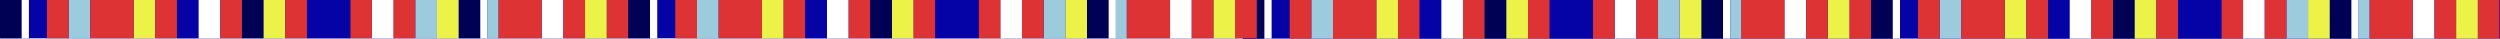
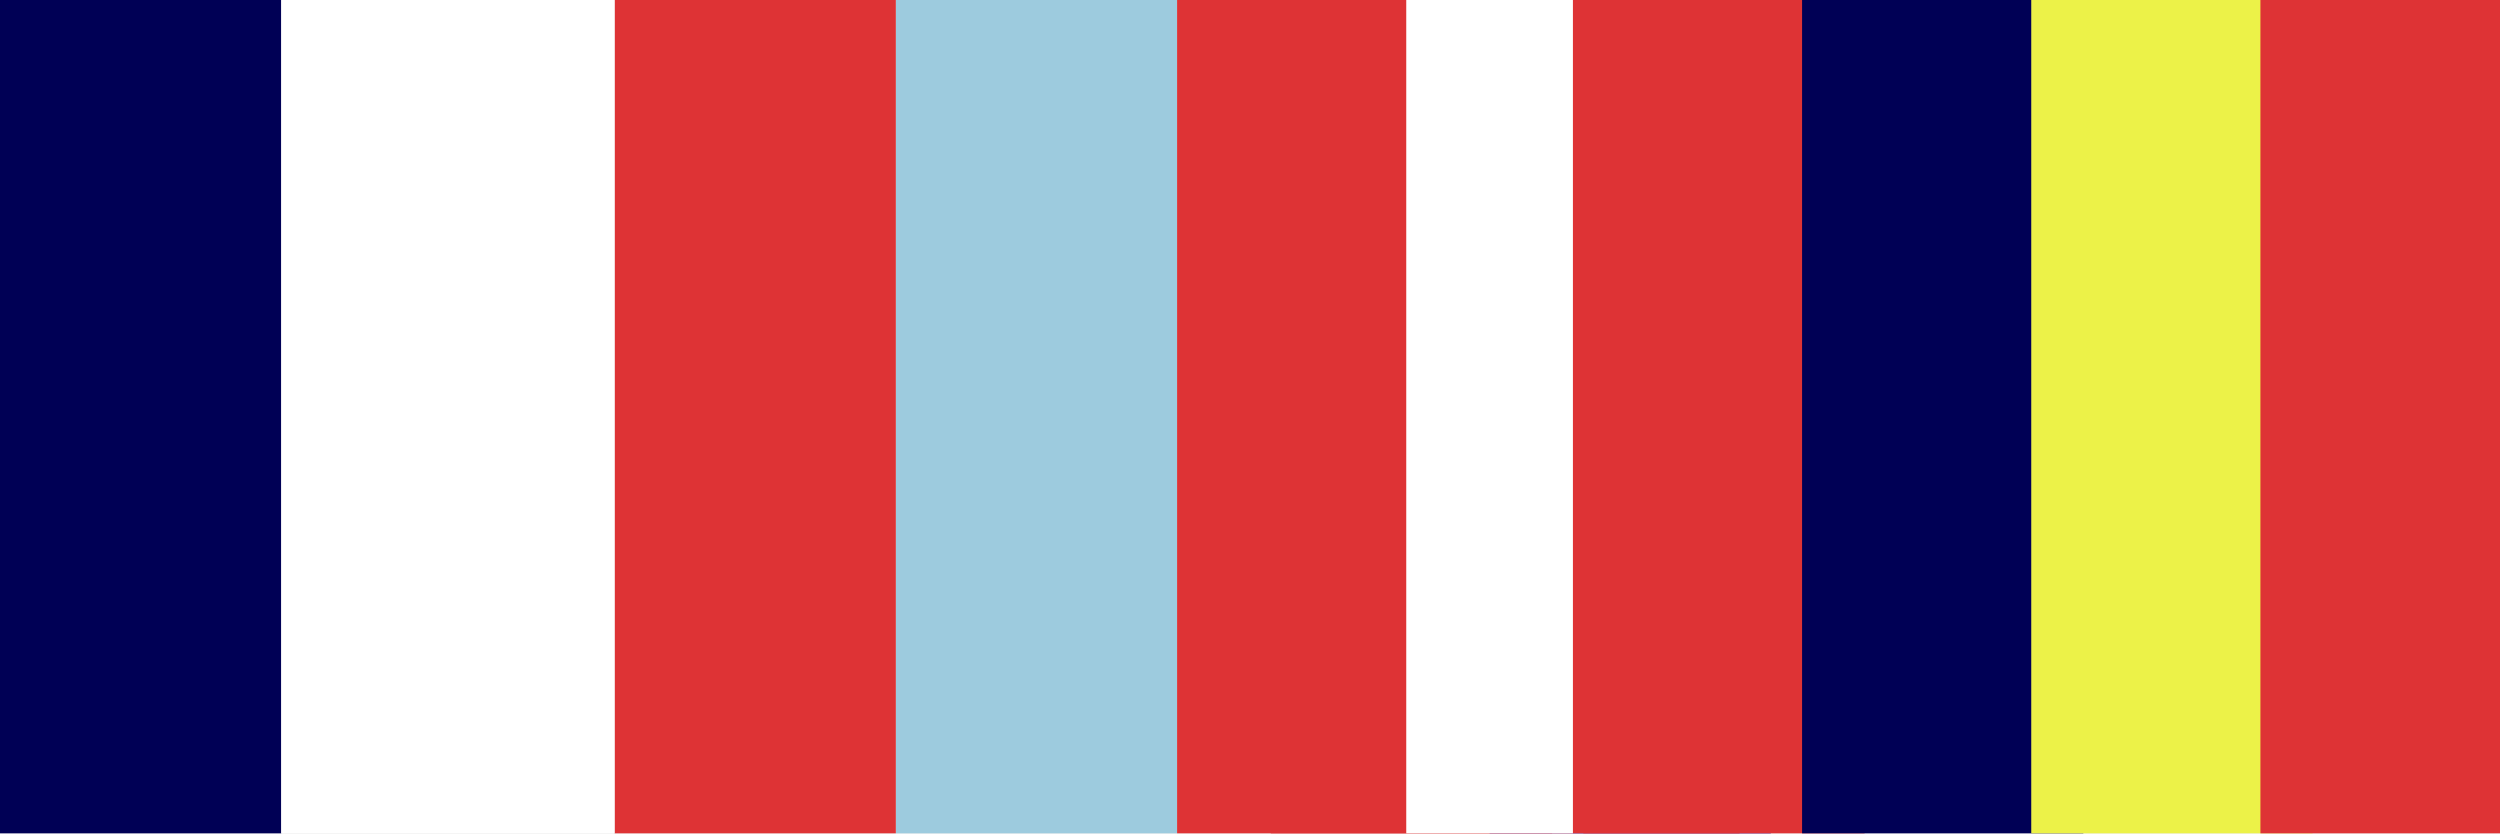
- <svg xmlns="http://www.w3.org/2000/svg" width="754.388" height="11.638" viewBox="0 0 754.388 11.638">
-   <g id="Group_363" data-name="Group 363" transform="translate(-547.612 -1817)">
-     <g id="Group_286" data-name="Group 286" transform="translate(922.612 1817)">
-       <rect id="Rectangle_108" data-name="Rectangle 108" width="379.306" height="11.638" transform="translate(0.083)" fill="#0603a6" />
-       <g id="Group_280" data-name="Group 280" style="isolation: isolate">
-         <path id="Path_1141" data-name="Path 1141" d="M43.306-38.362H36.767V-50h6.539Z" transform="translate(75.475 50)" fill="#fff" />
-         <path id="Path_1142" data-name="Path 1142" d="M0-38.362H6.539V-50H0Z" transform="translate(0 50)" fill="#005" />
-         <path id="Path_1143" data-name="Path 1143" d="M51.873-38.362H45.334V-50h6.539Z" transform="translate(93.062 50)" fill="#005" />
-         <path id="Path_1144" data-name="Path 1144" d="M6.782-38.362h6.539V-50H6.782Z" transform="translate(13.922 50)" fill="#9dcbde" />
-         <path id="Path_1145" data-name="Path 1145" d="M60.083-38.362H53.544V-50h6.539Z" transform="translate(109.915 50)" fill="#fff" />
-         <path id="Path_1146" data-name="Path 1146" d="M13.208-38.362h6.539V-50H13.208Z" transform="translate(27.113 50)" fill="#ecf248" />
-         <path id="Path_1147" data-name="Path 1147" d="M49.731-38.362H43.192V-50h6.539Z" transform="translate(88.665 50)" fill="#ecf248" />
-         <path id="Path_1148" data-name="Path 1148" d="M15.349-38.362h6.539V-50H15.349Z" transform="translate(31.508 50)" fill="#de3335" />
-         <path id="Path_1149" data-name="Path 1149" d="M47.589-38.362H41.05V-50h6.539Z" transform="translate(84.267 50)" fill="#9dcbde" />
-         <path id="Path_1150" data-name="Path 1150" d="M17.491-38.362H24.03V-50H17.491Z" transform="translate(35.906 50)" fill="#0603a6" />
-         <path id="Path_1151" data-name="Path 1151" d="M45.447-38.362H38.908V-50h6.539Z" transform="translate(79.87 50)" fill="#de3335" />
-         <path id="Path_1152" data-name="Path 1152" d="M19.633-38.362h6.539V-50H19.633Z" transform="translate(40.303 50)" fill="#fff" />
-         <path id="Path_1153" data-name="Path 1153" d="M21.775-38.362h6.539V-50H21.775Z" transform="translate(44.7 50)" fill="#de3335" />
-         <path id="Path_1154" data-name="Path 1154" d="M23.916-38.362h6.539V-50H23.916Z" transform="translate(49.095 50)" fill="#005" />
-         <path id="Path_1155" data-name="Path 1155" d="M66.508-38.362H59.969V-50h6.539Z" transform="translate(123.104 50)" fill="#de3335" />
-         <path id="Path_1156" data-name="Path 1156" d="M26.058-38.362H32.6V-50H26.058Z" transform="translate(53.492 50)" fill="#ecf248" />
-         <path id="Path_1157" data-name="Path 1157" d="M64.366-38.362H57.827V-50h6.539Z" transform="translate(118.707 50)" fill="#ecf248" />
-         <path id="Path_1158" data-name="Path 1158" d="M28.2-38.362h6.539V-50H28.2Z" transform="translate(57.889 50)" fill="#de3335" />
-         <path id="Path_1159" data-name="Path 1159" d="M34.625-38.362h6.539V-50H34.625Z" transform="translate(71.078 50)" fill="#de3335" />
-         <path id="Path_1160" data-name="Path 1160" d="M4.64-38.362h6.539V-50H4.64Z" transform="translate(9.525 50)" fill="#de3335" />
-         <path id="Path_1161" data-name="Path 1161" d="M62.225-38.362H55.686V-50h6.539Z" transform="translate(114.312 50)" fill="#de3335" />
-         <path id="Path_1162" data-name="Path 1162" d="M8.924-38.362H22V-50H8.924Z" transform="translate(18.319 50)" fill="#de3335" />
-         <path id="Path_1163" data-name="Path 1163" d="M30.342-38.362H43.42V-50H30.342Z" transform="translate(62.286 50)" fill="#0603a6" />
-         <path id="Path_1164" data-name="Path 1164" d="M62.338-38.362H49.26V-50H62.338Z" transform="translate(101.121 50)" fill="#de3335" />
-         <path id="Path_1165" data-name="Path 1165" d="M2.142-38.362h2.18V-50H2.142Z" transform="translate(4.397 50)" fill="#fff" />
-         <path id="Path_1166" data-name="Path 1166" d="M49.656-38.362h-2.18V-50h2.18Z" transform="translate(97.459 50)" fill="#fff" />
-         <path id="Path_1167" data-name="Path 1167" d="M51.46-38.362H48.19V-50h3.27Z" transform="translate(98.924 50)" fill="#9dcbde" />
-         <path id="Path_1168" data-name="Path 1168" d="M105.417-38.362H98.878V-50h6.539Z" transform="translate(202.977 50)" fill="#fff" />
-         <path id="Path_1169" data-name="Path 1169" d="M62.111-38.362H68.65V-50H62.111Z" transform="translate(127.502 50)" fill="#005" />
-         <path id="Path_1170" data-name="Path 1170" d="M113.984-38.362h-6.539V-50h6.539Z" transform="translate(220.563 50)" fill="#005" />
-         <path id="Path_1171" data-name="Path 1171" d="M68.893-38.362h6.539V-50H68.893Z" transform="translate(141.424 50)" fill="#9dcbde" />
-         <path id="Path_1172" data-name="Path 1172" d="M122.194-38.362h-6.539V-50h6.539Z" transform="translate(237.417 50)" fill="#fff" />
-         <path id="Path_1173" data-name="Path 1173" d="M75.319-38.362h6.539V-50H75.319Z" transform="translate(154.615 50)" fill="#ecf248" />
-         <path id="Path_1174" data-name="Path 1174" d="M111.842-38.362H105.3V-50h6.539Z" transform="translate(216.166 50)" fill="#ecf248" />
-         <path id="Path_1175" data-name="Path 1175" d="M77.46-38.362H84V-50H77.46Z" transform="translate(159.01 50)" fill="#de3335" />
-         <path id="Path_1176" data-name="Path 1176" d="M109.7-38.362h-6.539V-50H109.7Z" transform="translate(211.769 50)" fill="#9dcbde" />
-         <path id="Path_1177" data-name="Path 1177" d="M79.6-38.362h6.539V-50H79.6Z" transform="translate(163.407 50)" fill="#0603a6" />
-         <path id="Path_1178" data-name="Path 1178" d="M107.559-38.362H101.02V-50h6.539Z" transform="translate(207.374 50)" fill="#de3335" />
-         <path id="Path_1179" data-name="Path 1179" d="M81.744-38.362h6.539V-50H81.744Z" transform="translate(167.804 50)" fill="#fff" />
-         <path id="Path_1180" data-name="Path 1180" d="M83.886-38.362h6.539V-50H83.886Z" transform="translate(172.201 50)" fill="#de3335" />
-         <path id="Path_1181" data-name="Path 1181" d="M86.027-38.362h6.539V-50H86.027Z" transform="translate(176.596 50)" fill="#005" />
-         <path id="Path_1182" data-name="Path 1182" d="M128.619-38.362H122.08V-50h6.539Z" transform="translate(250.606 50)" fill="#de3335" />
-         <path id="Path_1183" data-name="Path 1183" d="M88.169-38.362h6.539V-50H88.169Z" transform="translate(180.993 50)" fill="#ecf248" />
-         <path id="Path_1184" data-name="Path 1184" d="M126.477-38.362h-6.539V-50h6.539Z" transform="translate(246.209 50)" fill="#ecf248" />
-         <path id="Path_1185" data-name="Path 1185" d="M90.311-38.362H96.85V-50H90.311Z" transform="translate(185.391 50)" fill="#de3335" />
-         <path id="Path_1186" data-name="Path 1186" d="M96.736-38.362h6.539V-50H96.736Z" transform="translate(198.58 50)" fill="#de3335" />
-         <path id="Path_1187" data-name="Path 1187" d="M66.752-38.362h6.539V-50H66.752Z" transform="translate(137.029 50)" fill="#de3335" />
-         <path id="Path_1188" data-name="Path 1188" d="M124.336-38.362H117.8V-50h6.539Z" transform="translate(241.814 50)" fill="#de3335" />
-         <path id="Path_1189" data-name="Path 1189" d="M71.035-38.362H84.113V-50H71.035Z" transform="translate(145.821 50)" fill="#de3335" />
-         <path id="Path_1190" data-name="Path 1190" d="M92.453-38.362h13.078V-50H92.453Z" transform="translate(189.788 50)" fill="#0603a6" />
-         <path id="Path_1191" data-name="Path 1191" d="M124.449-38.362H111.371V-50h13.078Z" transform="translate(228.623 50)" fill="#de3335" />
-         <path id="Path_1192" data-name="Path 1192" d="M64.253-38.362h2.18V-50h-2.18Z" transform="translate(131.899 50)" fill="#fff" />
-         <path id="Path_1193" data-name="Path 1193" d="M111.767-38.362h-2.18V-50h2.18Z" transform="translate(224.96 50)" fill="#fff" />
-         <path id="Path_1194" data-name="Path 1194" d="M113.571-38.362H110.3V-50h3.27Z" transform="translate(226.426 50)" fill="#9dcbde" />
-       </g>
-     </g>
-     <g id="Group_286-2" data-name="Group 286" transform="translate(547.612 1817)">
-       <rect id="Rectangle_108-2" data-name="Rectangle 108" width="379.306" height="11.546" transform="translate(0.083)" fill="#0603a6" />
-       <g id="Group_280-2" data-name="Group 280" style="isolation: isolate">
-         <path id="Path_1141-2" data-name="Path 1141" d="M43.306-38.454H36.767V-50h6.539Z" transform="translate(75.475 50)" fill="#fff" />
-         <path id="Path_1142-2" data-name="Path 1142" d="M0-38.454H6.539V-50H0Z" transform="translate(0 50)" fill="#005" />
-         <path id="Path_1143-2" data-name="Path 1143" d="M51.873-38.454H45.334V-50h6.539Z" transform="translate(93.062 50)" fill="#005" />
-         <path id="Path_1144-2" data-name="Path 1144" d="M6.782-38.454h6.539V-50H6.782Z" transform="translate(13.922 50)" fill="#9dcbde" />
-         <path id="Path_1145-2" data-name="Path 1145" d="M60.083-38.454H53.544V-50h6.539Z" transform="translate(109.915 50)" fill="#fff" />
-         <path id="Path_1146-2" data-name="Path 1146" d="M13.208-38.454h6.539V-50H13.208Z" transform="translate(27.113 50)" fill="#ecf248" />
-         <path id="Path_1147-2" data-name="Path 1147" d="M49.731-38.454H43.192V-50h6.539Z" transform="translate(88.665 50)" fill="#ecf248" />
-         <path id="Path_1148-2" data-name="Path 1148" d="M15.349-38.454h6.539V-50H15.349Z" transform="translate(31.508 50)" fill="#de3335" />
-         <path id="Path_1149-2" data-name="Path 1149" d="M47.589-38.454H41.05V-50h6.539Z" transform="translate(84.267 50)" fill="#9dcbde" />
-         <path id="Path_1150-2" data-name="Path 1150" d="M17.491-38.454H24.03V-50H17.491Z" transform="translate(35.906 50)" fill="#0603a6" />
-         <path id="Path_1151-2" data-name="Path 1151" d="M45.447-38.454H38.908V-50h6.539Z" transform="translate(79.87 50)" fill="#de3335" />
-         <path id="Path_1152-2" data-name="Path 1152" d="M19.633-38.454h6.539V-50H19.633Z" transform="translate(40.303 50)" fill="#fff" />
-         <path id="Path_1153-2" data-name="Path 1153" d="M21.775-38.454h6.539V-50H21.775Z" transform="translate(44.7 50)" fill="#de3335" />
-         <path id="Path_1154-2" data-name="Path 1154" d="M23.916-38.454h6.539V-50H23.916Z" transform="translate(49.095 50)" fill="#005" />
-         <path id="Path_1155-2" data-name="Path 1155" d="M66.508-38.454H59.969V-50h6.539Z" transform="translate(123.104 50)" fill="#de3335" />
-         <path id="Path_1156-2" data-name="Path 1156" d="M26.058-38.454H32.6V-50H26.058Z" transform="translate(53.492 50)" fill="#ecf248" />
-         <path id="Path_1157-2" data-name="Path 1157" d="M64.366-38.454H57.827V-50h6.539Z" transform="translate(118.707 50)" fill="#ecf248" />
-         <path id="Path_1158-2" data-name="Path 1158" d="M28.2-38.454h6.539V-50H28.2Z" transform="translate(57.889 50)" fill="#de3335" />
-         <path id="Path_1159-2" data-name="Path 1159" d="M34.625-38.454h6.539V-50H34.625Z" transform="translate(71.078 50)" fill="#de3335" />
-         <path id="Path_1160-2" data-name="Path 1160" d="M4.64-38.454h6.539V-50H4.64Z" transform="translate(9.525 50)" fill="#de3335" />
-         <path id="Path_1161-2" data-name="Path 1161" d="M62.225-38.454H55.686V-50h6.539Z" transform="translate(114.312 50)" fill="#de3335" />
-         <path id="Path_1162-2" data-name="Path 1162" d="M8.924-38.454H22V-50H8.924Z" transform="translate(18.319 50)" fill="#de3335" />
-         <path id="Path_1163-2" data-name="Path 1163" d="M30.342-38.454H43.42V-50H30.342Z" transform="translate(62.286 50)" fill="#0603a6" />
-         <path id="Path_1164-2" data-name="Path 1164" d="M62.338-38.454H49.26V-50H62.338Z" transform="translate(101.121 50)" fill="#de3335" />
-         <path id="Path_1165-2" data-name="Path 1165" d="M2.142-38.454h2.18V-50H2.142Z" transform="translate(4.397 50)" fill="#fff" />
-         <path id="Path_1166-2" data-name="Path 1166" d="M49.656-38.454h-2.18V-50h2.18Z" transform="translate(97.459 50)" fill="#fff" />
-         <path id="Path_1167-2" data-name="Path 1167" d="M51.46-38.454H48.19V-50h3.27Z" transform="translate(98.924 50)" fill="#9dcbde" />
-         <path id="Path_1168-2" data-name="Path 1168" d="M105.417-38.454H98.878V-50h6.539Z" transform="translate(202.977 50)" fill="#fff" />
-         <path id="Path_1169-2" data-name="Path 1169" d="M62.111-38.454H68.65V-50H62.111Z" transform="translate(127.502 50)" fill="#005" />
-         <path id="Path_1170-2" data-name="Path 1170" d="M113.984-38.454h-6.539V-50h6.539Z" transform="translate(220.563 50)" fill="#005" />
-         <path id="Path_1171-2" data-name="Path 1171" d="M68.893-38.454h6.539V-50H68.893Z" transform="translate(141.424 50)" fill="#9dcbde" />
-         <path id="Path_1172-2" data-name="Path 1172" d="M122.194-38.454h-6.539V-50h6.539Z" transform="translate(237.417 50)" fill="#fff" />
-         <path id="Path_1173-2" data-name="Path 1173" d="M75.319-38.454h6.539V-50H75.319Z" transform="translate(154.615 50)" fill="#ecf248" />
-         <path id="Path_1174-2" data-name="Path 1174" d="M111.842-38.454H105.3V-50h6.539Z" transform="translate(216.166 50)" fill="#ecf248" />
-         <path id="Path_1175-2" data-name="Path 1175" d="M77.46-38.454H84V-50H77.46Z" transform="translate(159.01 50)" fill="#de3335" />
-         <path id="Path_1176-2" data-name="Path 1176" d="M109.7-38.454h-6.539V-50H109.7Z" transform="translate(211.769 50)" fill="#9dcbde" />
-         <path id="Path_1177-2" data-name="Path 1177" d="M79.6-38.454h6.539V-50H79.6Z" transform="translate(163.407 50)" fill="#0603a6" />
-         <path id="Path_1178-2" data-name="Path 1178" d="M107.559-38.454H101.02V-50h6.539Z" transform="translate(207.374 50)" fill="#de3335" />
-         <path id="Path_1179-2" data-name="Path 1179" d="M81.744-38.454h6.539V-50H81.744Z" transform="translate(167.804 50)" fill="#fff" />
-         <path id="Path_1180-2" data-name="Path 1180" d="M83.886-38.454h6.539V-50H83.886Z" transform="translate(172.201 50)" fill="#de3335" />
-         <path id="Path_1181-2" data-name="Path 1181" d="M86.027-38.454h6.539V-50H86.027Z" transform="translate(176.596 50)" fill="#005" />
-         <path id="Path_1182-2" data-name="Path 1182" d="M128.619-38.454H122.08V-50h6.539Z" transform="translate(250.606 50)" fill="#de3335" />
-         <path id="Path_1183-2" data-name="Path 1183" d="M88.169-38.454h6.539V-50H88.169Z" transform="translate(180.993 50)" fill="#ecf248" />
-         <path id="Path_1184-2" data-name="Path 1184" d="M126.477-38.454h-6.539V-50h6.539Z" transform="translate(246.209 50)" fill="#ecf248" />
-         <path id="Path_1185-2" data-name="Path 1185" d="M90.311-38.454H96.85V-50H90.311Z" transform="translate(185.391 50)" fill="#de3335" />
-         <path id="Path_1186-2" data-name="Path 1186" d="M96.736-38.454h6.539V-50H96.736Z" transform="translate(198.58 50)" fill="#de3335" />
-         <path id="Path_1187-2" data-name="Path 1187" d="M66.752-38.454h6.539V-50H66.752Z" transform="translate(137.029 50)" fill="#de3335" />
-         <path id="Path_1188-2" data-name="Path 1188" d="M124.336-38.454H117.8V-50h6.539Z" transform="translate(241.814 50)" fill="#de3335" />
-         <path id="Path_1189-2" data-name="Path 1189" d="M71.035-38.454H84.113V-50H71.035Z" transform="translate(145.821 50)" fill="#de3335" />
-         <path id="Path_1190-2" data-name="Path 1190" d="M92.453-38.454h13.078V-50H92.453Z" transform="translate(189.788 50)" fill="#0603a6" />
-         <path id="Path_1191-2" data-name="Path 1191" d="M124.449-38.454H111.371V-50h13.078Z" transform="translate(228.623 50)" fill="#de3335" />
-         <path id="Path_1192-2" data-name="Path 1192" d="M64.253-38.454h2.18V-50h-2.18Z" transform="translate(131.899 50)" fill="#fff" />
-         <path id="Path_1193-2" data-name="Path 1193" d="M111.767-38.454h-2.18V-50h2.18Z" transform="translate(224.96 50)" fill="#fff" />
-         <path id="Path_1194-2" data-name="Path 1194" d="M113.571-38.454H110.3V-50h3.27Z" transform="translate(226.426 50)" fill="#9dcbde" />
-       </g>
-     </g>
-   </g>
+ <svg xmlns="http://www.w3.org/2000/svg" version="1.1" id="Component_30_1" x="0px" y="0px" viewBox="0 0 24 8" style="enable-background:new 0 0 24 8;" xml:space="preserve">
+   <style type="text/css">
+ 	.st0{fill:#000055;}
+ 	.st1{fill:#9DCBDE;}
+ 	.st2{fill:#DE3335;}
+ 	.st3{fill:#0603A6;}
+ 	.st4{fill:#FFFFFF;}
+ 	.st5{fill:#ECF248;}
+ </style>
+   <path id="Path_53" class="st0" d="M0,8h2.7V0H0V8z" />
+   <path id="Path_55" class="st1" d="M8.6,8h2.7V0H8.6V8z" />
+   <path id="Path_59" class="st2" d="M12.2,8h2.7V0h-2.7V8z" />
+   <path id="Path_61" class="st3" d="M14.3,8h2.7V0h-2.7V8z" />
+   <path id="Path_71" class="st2" d="M5.9,8h2.7V0H5.9V8z" />
+   <path id="Path_73" class="st2" d="M11.3,8h5.4V0h-5.4V8z" />
+   <path id="Path_76" class="st4" d="M2.7,8h3.2V0H2.7V8z" />
+   <path id="Path_63" class="st4" d="M13.5,8h1.6V0h-1.6V8z" />
+   <path id="Path_64" class="st2" d="M15.2,8h2.7V0h-2.7V8z" />
+   <path id="Path_65" class="st0" d="M17.3,8h2.7V0h-2.7V8z" />
+   <path id="Path_67" class="st5" d="M19.5,8h2.7V0h-2.7V8z" />
+   <path id="Path_69" class="st2" d="M21.7,8H24V0h-2.3V8z" />
</svg>
